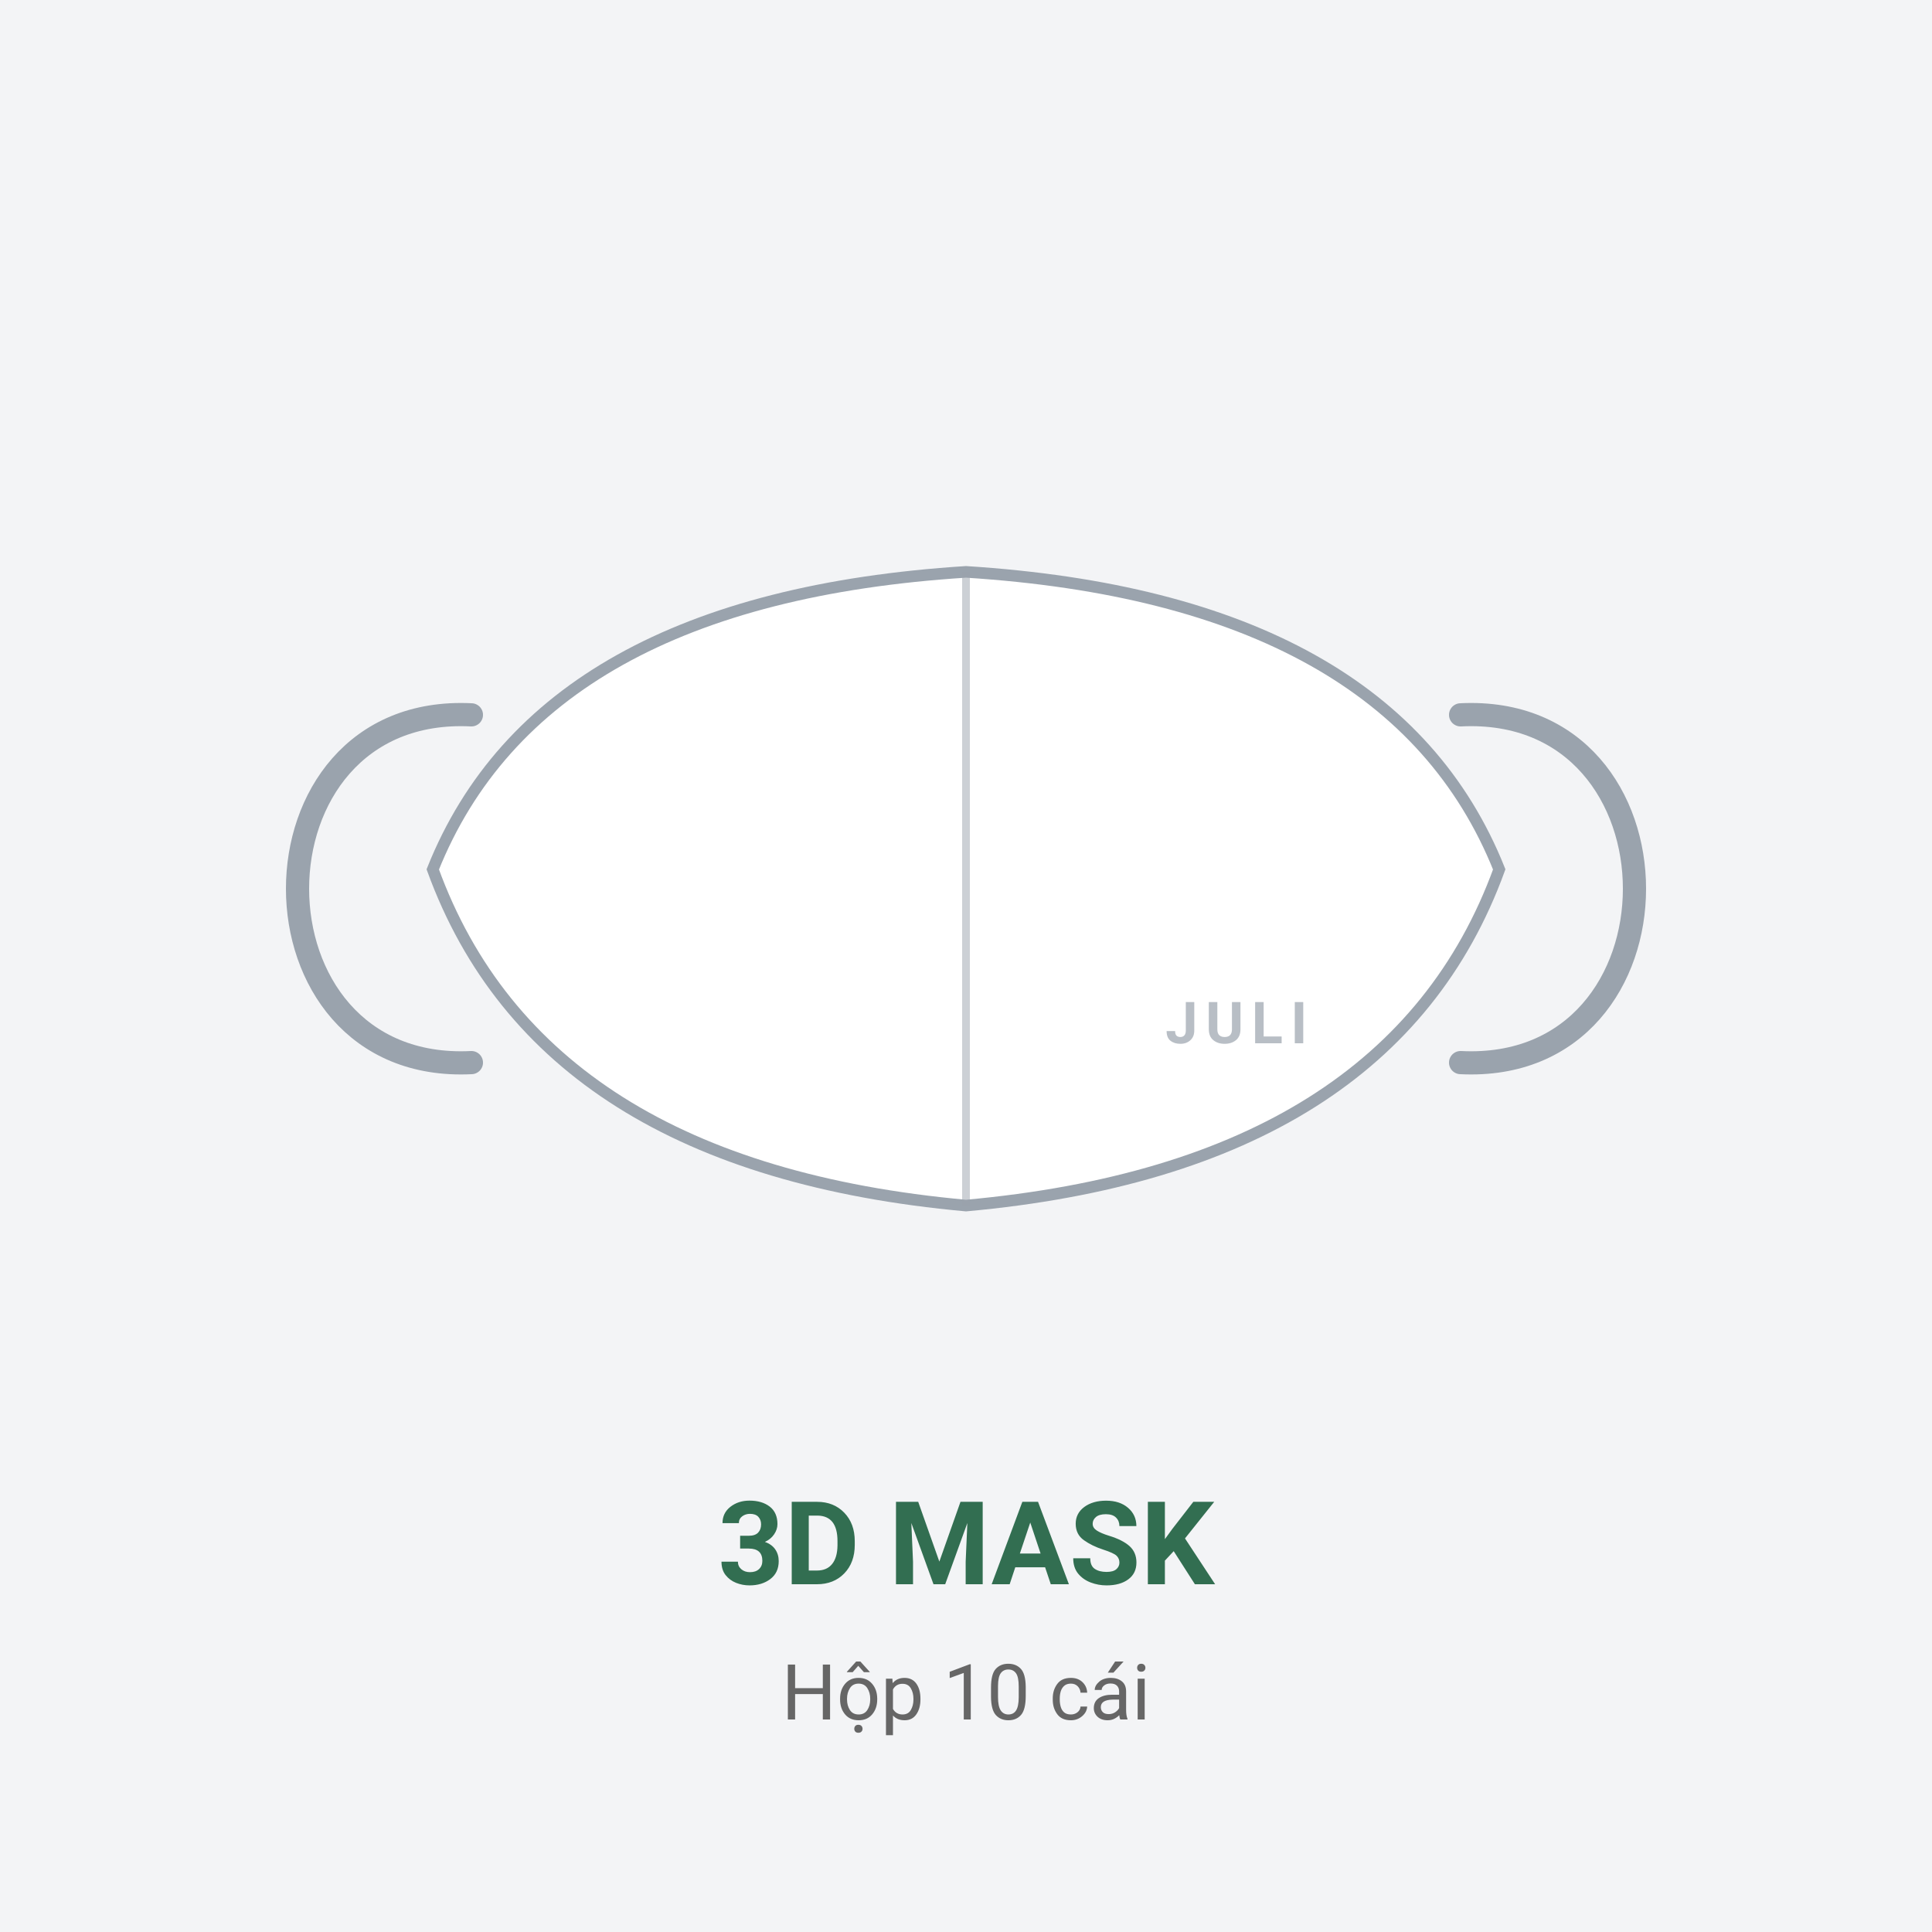
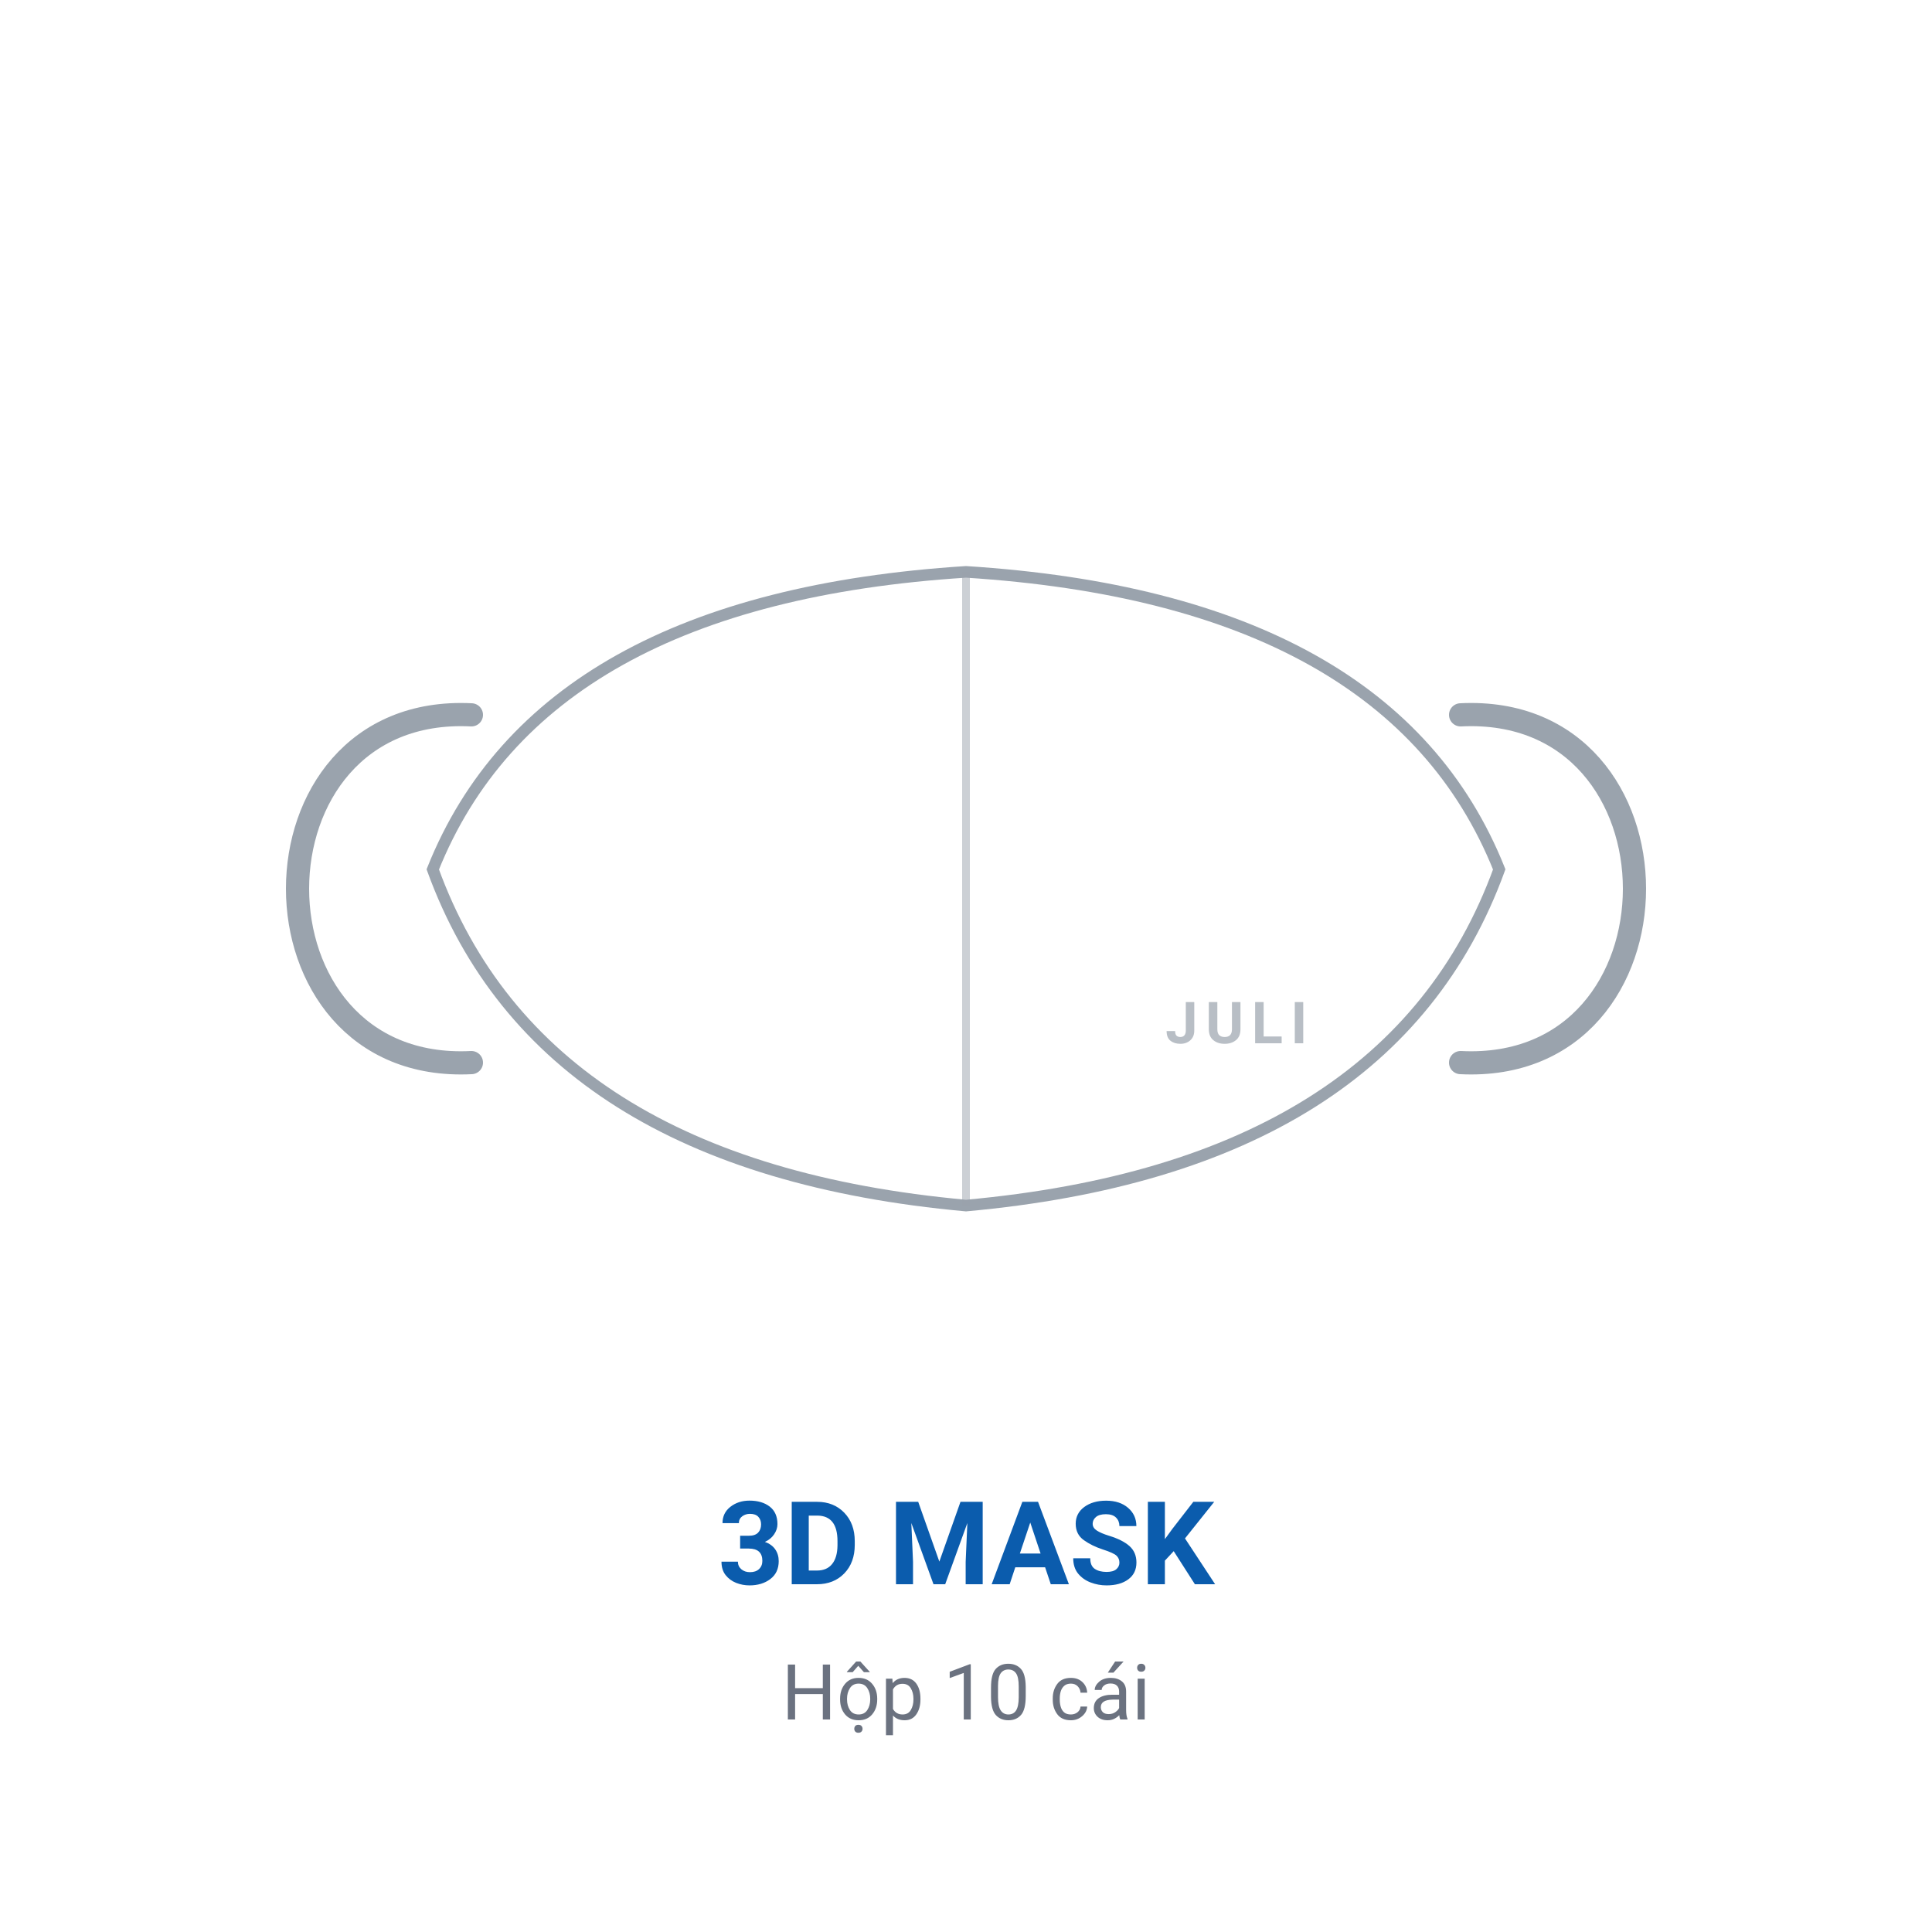
<svg xmlns="http://www.w3.org/2000/svg" viewBox="0 0 500 500" width="500" height="500">
-   <rect width="500" height="500" fill="#f3f4f6" />
+   <rect width="500" height="500" fill="#ffffff" />
  <g transform="translate(0 -30)">
    <path d="M122 215 C62 212 62 308 122 305 M378 215 C438 212 438 308 378 305" fill="none" stroke="#9aa3ad" stroke-width="6" stroke-linecap="round" />
    <path d="M112 255 Q140 185 250 178 Q360 185 388 255 Q360 332 250 342 Q140 332 112 255 Z" fill="#ffffff" stroke="#9aa3ad" stroke-width="3" />
    <path d="M250 178 L250 342" stroke="#9aa3ad" stroke-opacity=".5" stroke-width="2" />
    <text x="320" y="300" text-anchor="middle" font-family="Roboto,Arial,sans-serif" font-size="15" font-weight="700" fill="#9aa3ad" fill-opacity=".7" letter-spacing="2">JULI</text>
  </g>
-   <text x="250" y="410" text-anchor="middle" font-family="Roboto,Arial,sans-serif" font-size="30" font-weight="700" fill="#326e51">3D MASK</text>
-   <text x="250" y="445" text-anchor="middle" font-family="Roboto,Arial,sans-serif" font-size="20" fill="#666">Hộp 10 cái</text>
+   <text x="250" y="410" text-anchor="middle" font-family="Roboto,Arial,sans-serif" font-size="30" font-weight="700" fill="#0b5cad">3D MASK</text>
+   <text x="250" y="445" text-anchor="middle" font-family="Roboto,Arial,sans-serif" font-size="20" fill="#6b7280">Hộp 10 cái</text>
</svg>
